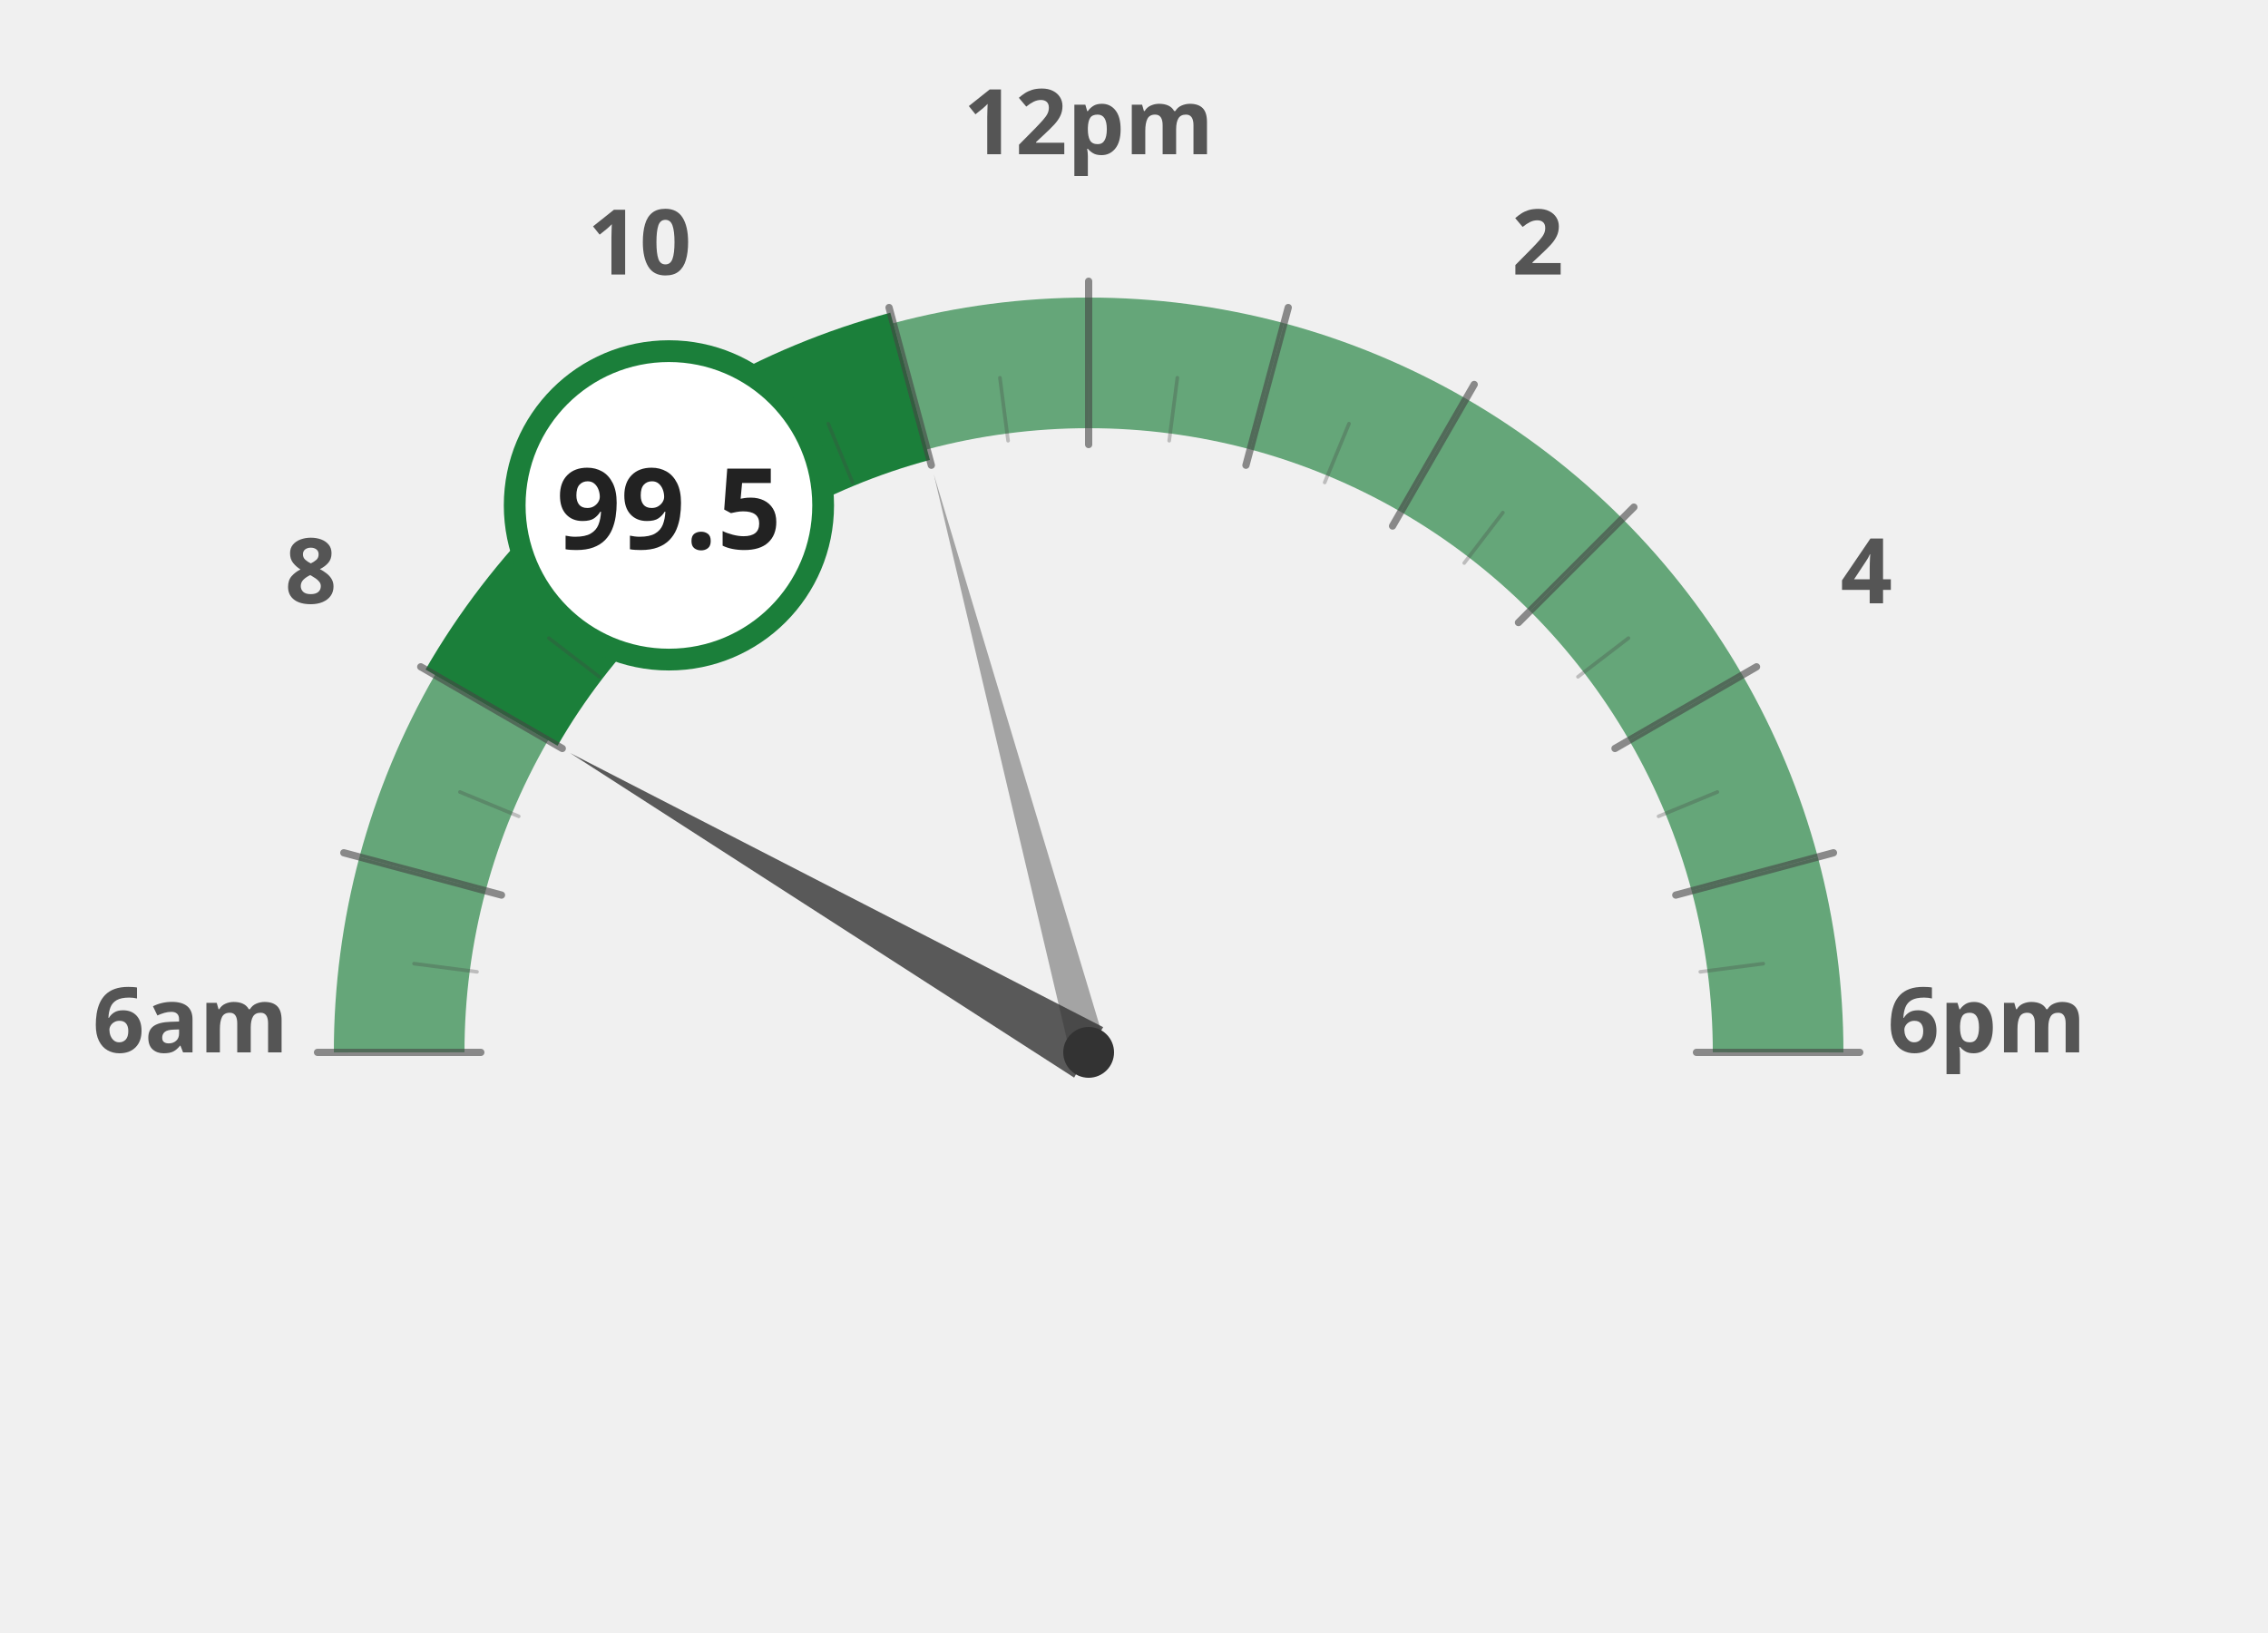
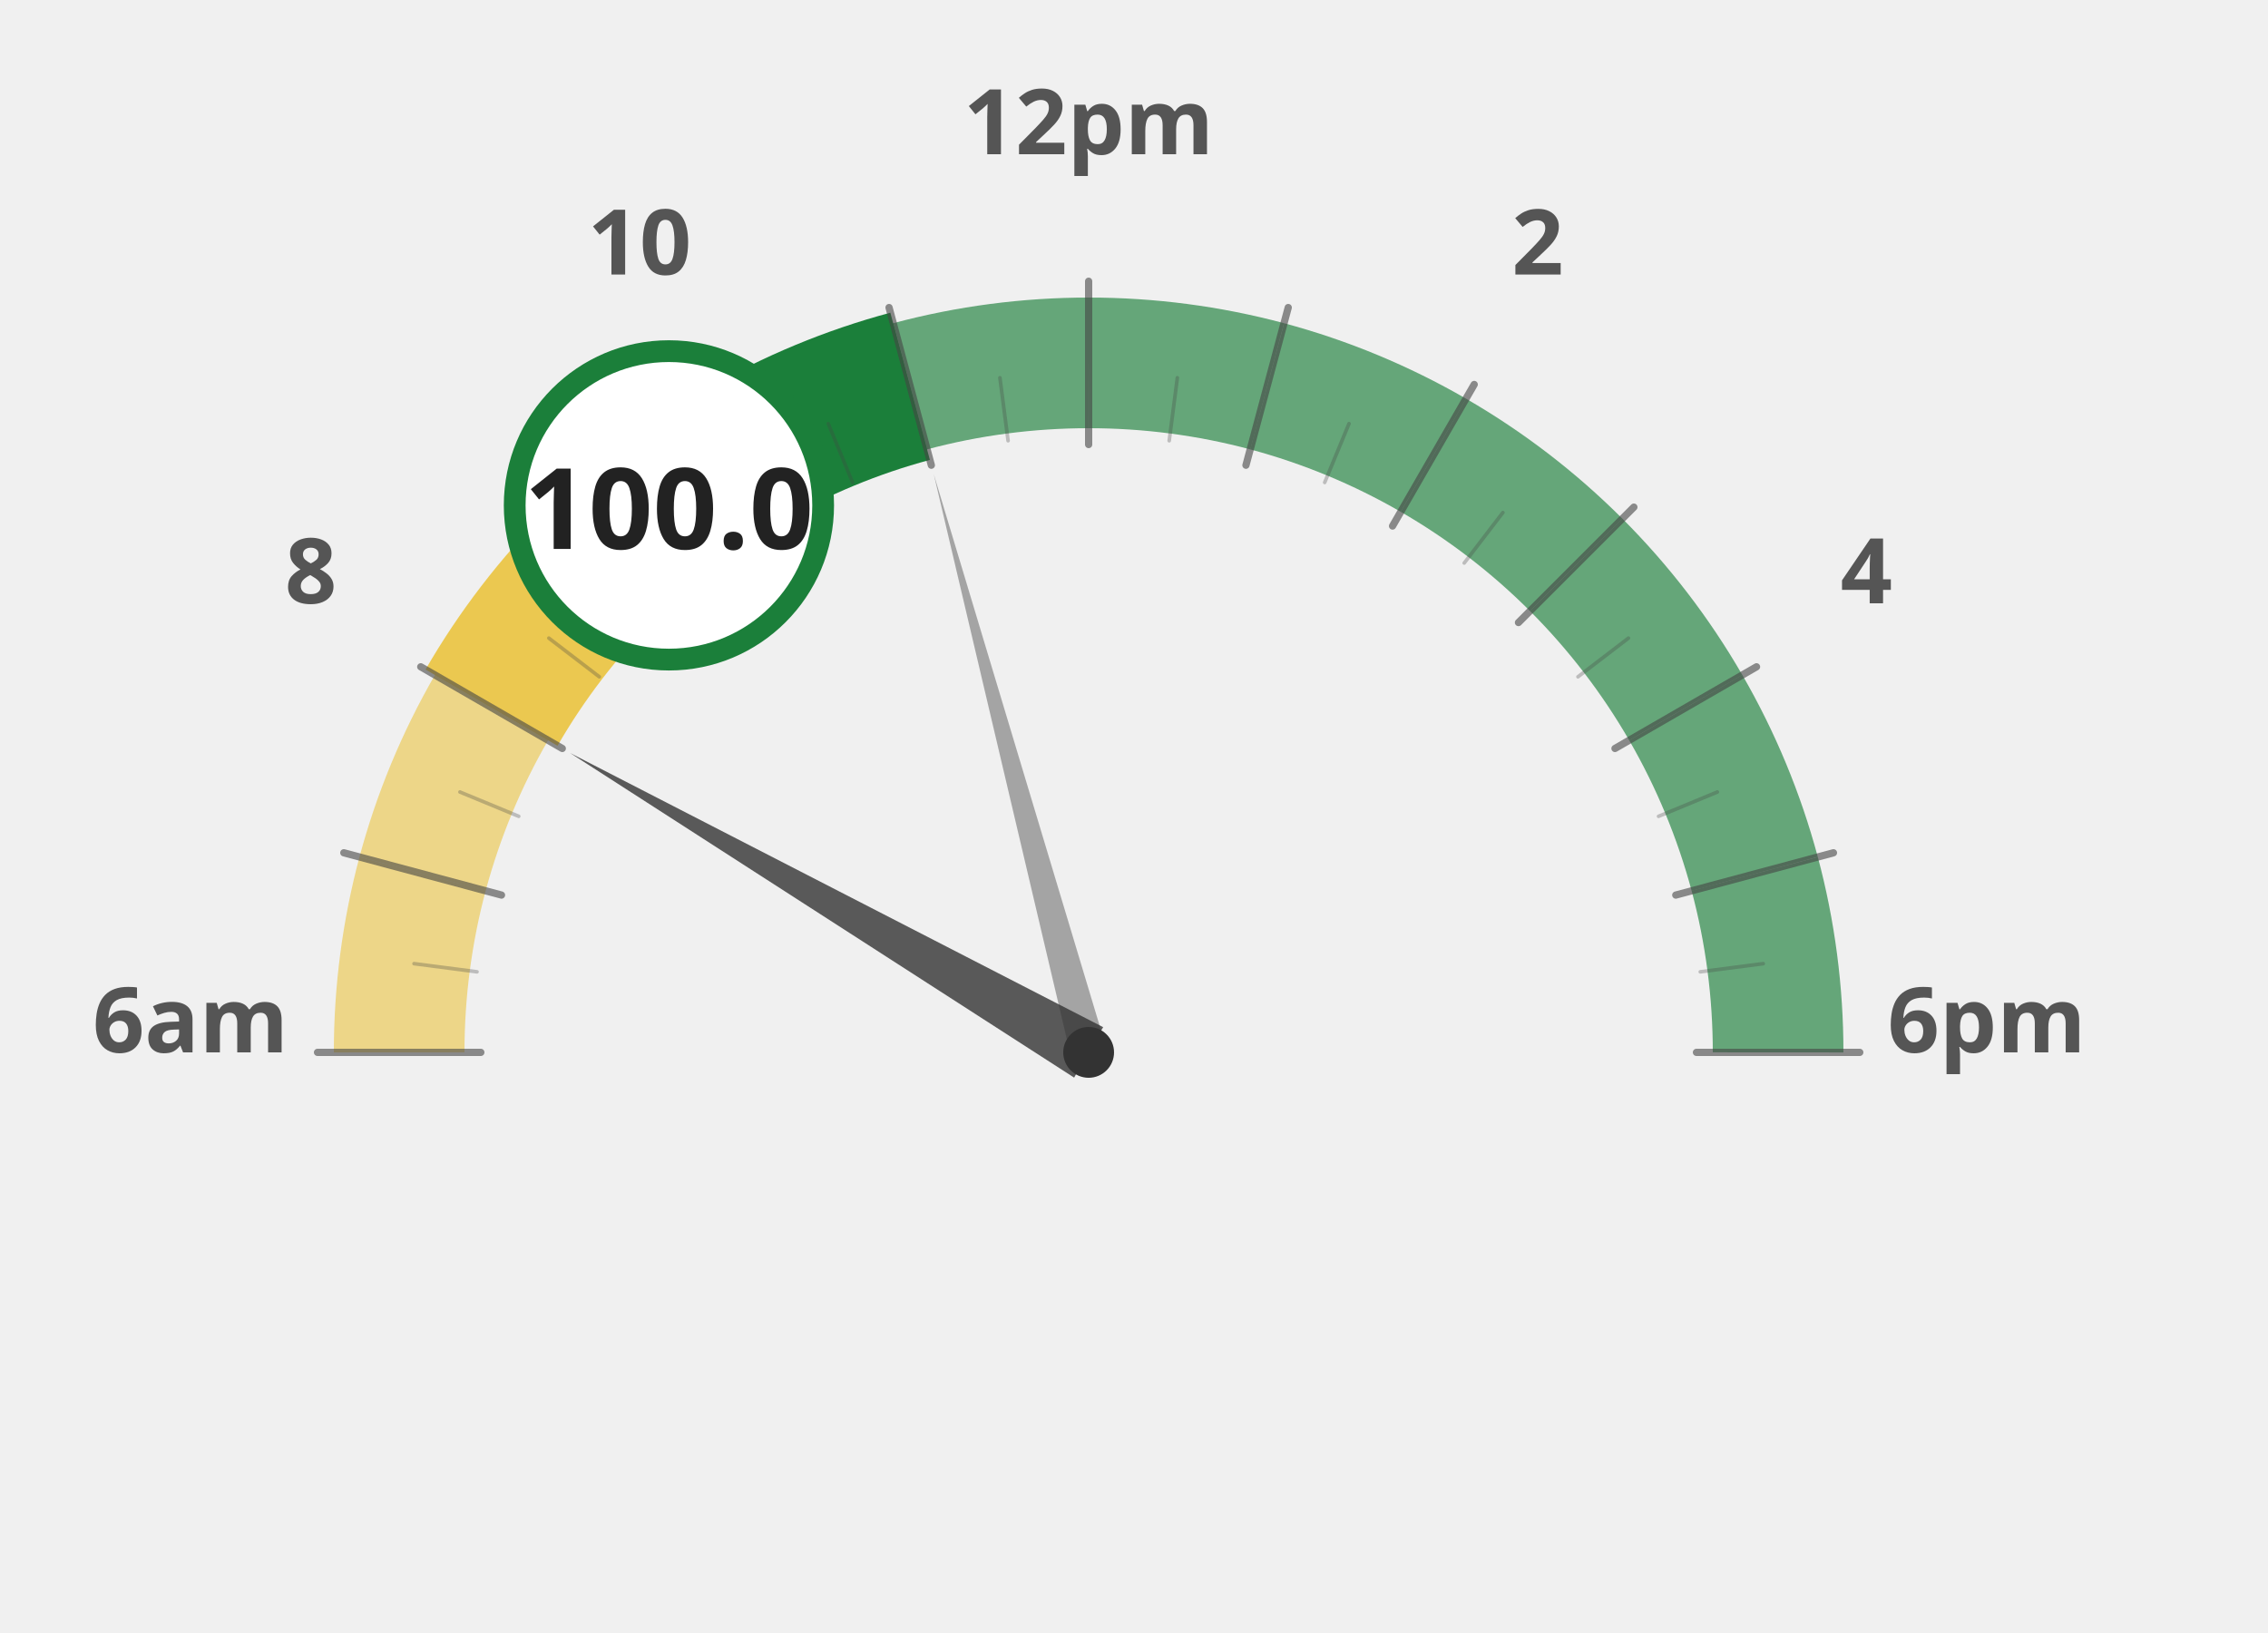
<svg xmlns="http://www.w3.org/2000/svg" width="100%" height="100%" viewBox="0 0 1250 900">
  <g transform="translate(100, 100)">
-     <path d="M 120.0 480.0 A 380 380 0 0 1 132.9 381.6" fill="none" stroke="#1b7f3a" stroke-width="72" stroke-opacity="0.65" />
-     <path d="M 132.9 381.6 A 380 380 0 0 1 170.9 290.0" fill="none" stroke="#1b7f3a" stroke-width="72" stroke-opacity="0.65" />
-     <path d="M 170.9 290.0 A 380 380 0 0 1 231.3 211.3" fill="none" stroke="#1b7f3a" stroke-width="72" stroke-opacity="1.0" />
+     <path d="M 120.0 480.0 A 380 380 0 0 1 132.9 381.6" fill="none" stroke="#ebc850" stroke-width="72" stroke-opacity="0.65" />
+     <path d="M 132.9 381.6 A 380 380 0 0 1 170.9 290.0" fill="none" stroke="#ebc850" stroke-width="72" stroke-opacity="0.65" />
+     <path d="M 170.9 290.0 A 380 380 0 0 1 231.3 211.3" fill="none" stroke="#ebc850" stroke-width="72" stroke-opacity="1.0" />
    <path d="M 231.3 211.3 A 380 380 0 0 1 310.0 150.9" fill="none" stroke="#1b7f3a" stroke-width="72" stroke-opacity="1.0" />
    <path d="M 310.0 150.9 A 380 380 0 0 1 401.6 112.9" fill="none" stroke="#1b7f3a" stroke-width="72" stroke-opacity="1.0" />
    <path d="M 401.6 112.9 A 380 380 0 0 1 500.0 100.0" fill="none" stroke="#1b7f3a" stroke-width="72" stroke-opacity="0.65" />
    <path d="M 500.0 100.0 A 380 380 0 0 1 598.4 112.9" fill="none" stroke="#1b7f3a" stroke-width="72" stroke-opacity="0.65" />
    <path d="M 598.4 112.9 A 380 380 0 0 1 690.0 150.9" fill="none" stroke="#1b7f3a" stroke-width="72" stroke-opacity="0.65" />
    <path d="M 690.0 150.9 A 380 380 0 0 1 768.7 211.3" fill="none" stroke="#1b7f3a" stroke-width="72" stroke-opacity="0.65" />
    <path d="M 768.7 211.3 A 380 380 0 0 1 829.1 290.0" fill="none" stroke="#1b7f3a" stroke-width="72" stroke-opacity="0.65" />
    <path d="M 829.1 290.0 A 380 380 0 0 1 867.1 381.6" fill="none" stroke="#1b7f3a" stroke-width="72" stroke-opacity="0.65" />
    <path d="M 867.1 381.6 A 380 380 0 0 1 880.0 480.0" fill="none" stroke="#1b7f3a" stroke-width="72" stroke-opacity="0.65" />
    <text x="5.0" y="480" text-anchor="middle" font-family="Montserrat, sans-serif" font-size="50" font-weight="900" fill="#555">6am</text>
    <text x="71.317" y="232.5" text-anchor="middle" font-family="Montserrat, sans-serif" font-size="50" font-weight="900" fill="#555">8</text>
    <text x="252.5" y="51.317" text-anchor="middle" font-family="Montserrat, sans-serif" font-size="50" font-weight="900" fill="#555">10</text>
    <text x="500" y="-15.0" text-anchor="middle" font-family="Montserrat, sans-serif" font-size="50" font-weight="900" fill="#555">12pm</text>
    <text x="747.5" y="51.317" text-anchor="middle" font-family="Montserrat, sans-serif" font-size="50" font-weight="900" fill="#555">2</text>
    <text x="928.683" y="232.5" text-anchor="middle" font-family="Montserrat, sans-serif" font-size="50" font-weight="900" fill="#555">4</text>
    <text x="995.0" y="480.0" text-anchor="middle" font-family="Montserrat, sans-serif" font-size="50" font-weight="900" fill="#555">6pm</text>
-     <path d="M 170.9 290.0 A 380 380 0 0 1 231.3 211.3" fill="none" stroke="#1b7f3a" stroke-width="84" stroke-linecap="butt" />
+     <path d="M 170.9 290.0 A 380 380 0 0 1 231.3 211.3" fill="none" stroke="#ebc850" stroke-width="84" stroke-linecap="butt" />
    <path d="M 231.3 211.3 A 380 380 0 0 1 310.0 150.9" fill="none" stroke="#1b7f3a" stroke-width="84" stroke-linecap="butt" />
    <path d="M 310.0 150.9 A 380 380 0 0 1 401.6 112.9" fill="none" stroke="#1b7f3a" stroke-width="84" stroke-linecap="butt" />
    <line x1="165.0" y1="480.0" x2="75.0" y2="480.0" stroke="#444" stroke-width="4" stroke-linecap="round" opacity="0.6" />
    <line x1="162.9" y1="435.6" x2="128.2" y2="431.1" stroke="#444" stroke-width="2" stroke-linecap="round" opacity="0.3" />
    <line x1="176.4" y1="393.3" x2="89.5" y2="370.0" stroke="#444" stroke-width="4" stroke-linecap="round" opacity="0.6" />
    <line x1="185.9" y1="349.9" x2="153.5" y2="336.5" stroke="#444" stroke-width="2" stroke-linecap="round" opacity="0.3" />
    <line x1="209.9" y1="312.5" x2="131.9" y2="267.5" stroke="#444" stroke-width="4" stroke-linecap="round" opacity="0.6" />
    <line x1="230.3" y1="273.0" x2="202.5" y2="251.7" stroke="#444" stroke-width="2" stroke-linecap="round" opacity="0.3" />
    <line x1="263.1" y1="243.1" x2="199.5" y2="179.5" stroke="#444" stroke-width="4" stroke-linecap="round" opacity="0.6" />
    <line x1="293.0" y1="210.3" x2="271.7" y2="182.5" stroke="#444" stroke-width="2" stroke-linecap="round" opacity="0.3" />
    <line x1="332.5" y1="189.9" x2="287.5" y2="111.9" stroke="#444" stroke-width="4" stroke-linecap="round" opacity="0.6" />
    <line x1="369.9" y1="165.9" x2="356.5" y2="133.5" stroke="#444" stroke-width="2" stroke-linecap="round" opacity="0.3" />
    <line x1="413.3" y1="156.4" x2="390.0" y2="69.5" stroke="#444" stroke-width="4" stroke-linecap="round" opacity="0.6" />
    <line x1="455.6" y1="142.9" x2="451.1" y2="108.2" stroke="#444" stroke-width="2" stroke-linecap="round" opacity="0.3" />
    <line x1="500.0" y1="145.0" x2="500.0" y2="55.0" stroke="#444" stroke-width="4" stroke-linecap="round" opacity="0.6" />
    <line x1="544.4" y1="142.9" x2="548.9" y2="108.2" stroke="#444" stroke-width="2" stroke-linecap="round" opacity="0.3" />
    <line x1="586.7" y1="156.4" x2="610.0" y2="69.5" stroke="#444" stroke-width="4" stroke-linecap="round" opacity="0.6" />
    <line x1="630.1" y1="165.9" x2="643.5" y2="133.5" stroke="#444" stroke-width="2" stroke-linecap="round" opacity="0.3" />
    <line x1="667.5" y1="189.9" x2="712.5" y2="111.9" stroke="#444" stroke-width="4" stroke-linecap="round" opacity="0.6" />
    <line x1="707.0" y1="210.3" x2="728.3" y2="182.5" stroke="#444" stroke-width="2" stroke-linecap="round" opacity="0.3" />
    <line x1="736.9" y1="243.1" x2="800.5" y2="179.5" stroke="#444" stroke-width="4" stroke-linecap="round" opacity="0.6" />
    <line x1="769.7" y1="273.0" x2="797.5" y2="251.7" stroke="#444" stroke-width="2" stroke-linecap="round" opacity="0.3" />
    <line x1="790.1" y1="312.5" x2="868.1" y2="267.5" stroke="#444" stroke-width="4" stroke-linecap="round" opacity="0.6" />
    <line x1="814.1" y1="349.9" x2="846.5" y2="336.5" stroke="#444" stroke-width="2" stroke-linecap="round" opacity="0.3" />
    <line x1="823.6" y1="393.3" x2="910.5" y2="370.0" stroke="#444" stroke-width="4" stroke-linecap="round" opacity="0.6" />
    <line x1="837.1" y1="435.6" x2="871.8" y2="431.1" stroke="#444" stroke-width="2" stroke-linecap="round" opacity="0.3" />
    <line x1="835.0" y1="480.0" x2="925.0" y2="480.0" stroke="#444" stroke-width="4" stroke-linecap="round" opacity="0.6" />
    <polygon points="214.2,315.0 492.0,493.9 508.0,466.1" fill="#333" opacity="0.8" />
    <polygon points="414.6,161.2 490.3,482.6 509.7,477.4" fill="#333" opacity="0.4" />
    <circle cx="500" cy="480" r="14" fill="#333" />
    <circle cx="268.671" cy="178.526" r="85" fill="white" stroke="#1b7f3a" stroke-width="12" />
-     <text x="268.671" y="202.526" text-anchor="middle" font-family="Montserrat, sans-serif" font-size="62" font-weight="800" fill="#222">99.5</text>
+     <text x="268.671" y="202.526" text-anchor="middle" font-family="Montserrat, sans-serif" font-size="62" font-weight="800" fill="#222">100.0</text>
  </g>
</svg>
